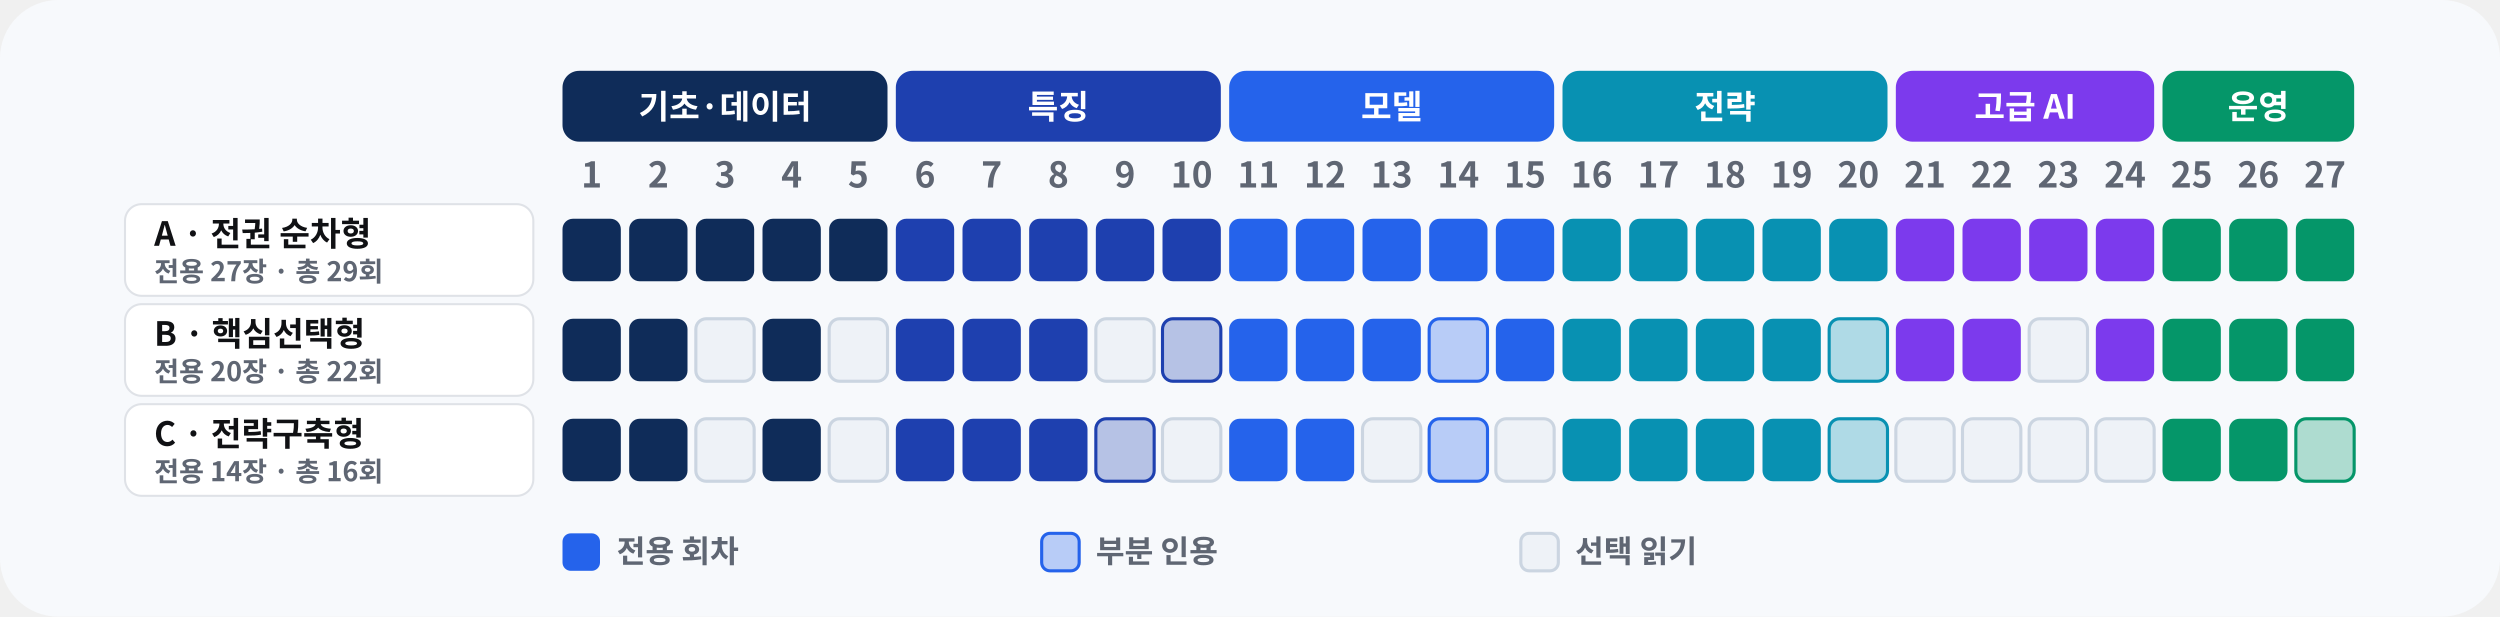
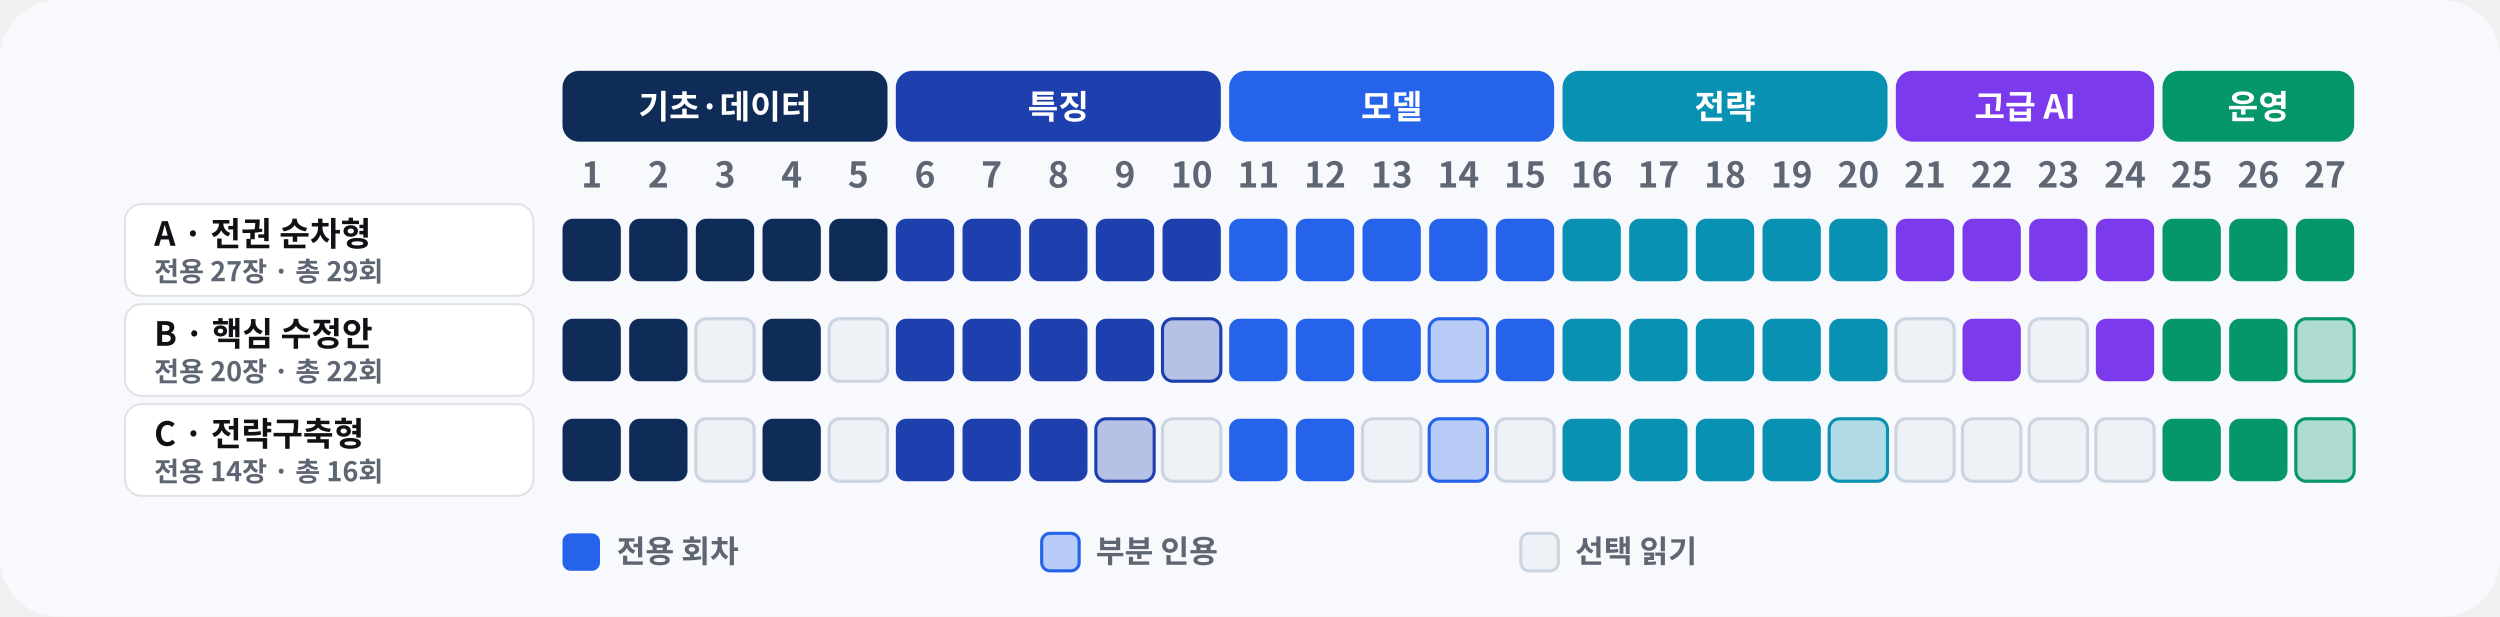
<svg xmlns="http://www.w3.org/2000/svg" viewBox="0 0 1200 296" role="img" aria-labelledby="title desc">
  <style>text{font-family:'Noto Sans CJK KR','Apple SD Gothic Neo','Malgun Gothic','Noto Sans KR',NanumGothic,Inter,system-ui,sans-serif}.band{font-size:16px;font-weight:800;fill:#ffffff}.chnum{font-size:17px;font-weight:700;fill:#5f6673}.rowname{font-size:16px;font-weight:800;fill:#101114}.rowmeta{font-size:13px;font-weight:600;fill:#5f6673}.leg{font-size:15px;font-weight:600;fill:#5f6673}.an-s{text-anchor:start}.an-m{text-anchor:middle}</style>
  <rect width="1200" height="296" rx="28" fill="#f7f9fc" />
  <rect x="270" y="34" width="156" height="34" rx="8" fill="#0f2c59" />
  <text class="band an-m" x="348.0" y="57">기초·데이터</text>
  <rect x="430" y="34" width="156" height="34" rx="8" fill="#1e40af" />
  <text class="band an-m" x="508.0" y="57">특징</text>
  <rect x="590" y="34" width="156" height="34" rx="8" fill="#2563eb" />
  <text class="band an-m" x="668.0" y="57">모델</text>
  <rect x="750" y="34" width="156" height="34" rx="8" fill="#0891b2" />
  <text class="band an-m" x="828.0" y="57">전략</text>
  <rect x="910" y="34" width="124" height="34" rx="8" fill="#7c3aed" />
  <text class="band an-m" x="972.0" y="57">고급 AI</text>
  <rect x="1038" y="34" width="92" height="34" rx="8" fill="#059669" />
  <text class="band an-m" x="1084.0" y="57">운영</text>
  <text class="chnum an-m" x="284.0" y="90">1</text>
  <text class="chnum an-m" x="316.0" y="90">2</text>
  <text class="chnum an-m" x="348.0" y="90">3</text>
  <text class="chnum an-m" x="380.0" y="90">4</text>
  <text class="chnum an-m" x="412.0" y="90">5</text>
  <text class="chnum an-m" x="444.0" y="90">6</text>
  <text class="chnum an-m" x="476.0" y="90">7</text>
  <text class="chnum an-m" x="508.0" y="90">8</text>
  <text class="chnum an-m" x="540.0" y="90">9</text>
  <text class="chnum an-m" x="572.0" y="90">10</text>
  <text class="chnum an-m" x="604.0" y="90">11</text>
  <text class="chnum an-m" x="636.0" y="90">12</text>
  <text class="chnum an-m" x="668.0" y="90">13</text>
  <text class="chnum an-m" x="700.0" y="90">14</text>
  <text class="chnum an-m" x="732.0" y="90">15</text>
  <text class="chnum an-m" x="764.0" y="90">16</text>
  <text class="chnum an-m" x="796.0" y="90">17</text>
  <text class="chnum an-m" x="828.0" y="90">18</text>
  <text class="chnum an-m" x="860.0" y="90">19</text>
  <text class="chnum an-m" x="892.0" y="90">20</text>
  <text class="chnum an-m" x="924.0" y="90">21</text>
  <text class="chnum an-m" x="956.0" y="90">22</text>
  <text class="chnum an-m" x="988.0" y="90">23</text>
  <text class="chnum an-m" x="1020.0" y="90">24</text>
  <text class="chnum an-m" x="1052.0" y="90">25</text>
  <text class="chnum an-m" x="1084.0" y="90">26</text>
  <text class="chnum an-m" x="1116.0" y="90">27</text>
  <rect x="60" y="98" width="196" height="44" rx="8" fill="#ffffff" stroke="#dfe2e7" />
  <text class="rowname an-s" x="74" y="118">A · 전권 순차형</text>
  <text class="rowmeta an-s" x="74" y="135">전용 27장 · 총 29회</text>
  <rect x="270" y="105" width="28" height="30" rx="5" fill="#0f2c59" />
  <rect x="302" y="105" width="28" height="30" rx="5" fill="#0f2c59" />
  <rect x="334" y="105" width="28" height="30" rx="5" fill="#0f2c59" />
  <rect x="366" y="105" width="28" height="30" rx="5" fill="#0f2c59" />
  <rect x="398" y="105" width="28" height="30" rx="5" fill="#0f2c59" />
  <rect x="430" y="105" width="28" height="30" rx="5" fill="#1e40af" />
  <rect x="462" y="105" width="28" height="30" rx="5" fill="#1e40af" />
  <rect x="494" y="105" width="28" height="30" rx="5" fill="#1e40af" />
  <rect x="526" y="105" width="28" height="30" rx="5" fill="#1e40af" />
  <rect x="558" y="105" width="28" height="30" rx="5" fill="#1e40af" />
  <rect x="590" y="105" width="28" height="30" rx="5" fill="#2563eb" />
  <rect x="622" y="105" width="28" height="30" rx="5" fill="#2563eb" />
  <rect x="654" y="105" width="28" height="30" rx="5" fill="#2563eb" />
  <rect x="686" y="105" width="28" height="30" rx="5" fill="#2563eb" />
  <rect x="718" y="105" width="28" height="30" rx="5" fill="#2563eb" />
  <rect x="750" y="105" width="28" height="30" rx="5" fill="#0891b2" />
  <rect x="782" y="105" width="28" height="30" rx="5" fill="#0891b2" />
  <rect x="814" y="105" width="28" height="30" rx="5" fill="#0891b2" />
  <rect x="846" y="105" width="28" height="30" rx="5" fill="#0891b2" />
  <rect x="878" y="105" width="28" height="30" rx="5" fill="#0891b2" />
  <rect x="910" y="105" width="28" height="30" rx="5" fill="#7c3aed" />
  <rect x="942" y="105" width="28" height="30" rx="5" fill="#7c3aed" />
  <rect x="974" y="105" width="28" height="30" rx="5" fill="#7c3aed" />
  <rect x="1006" y="105" width="28" height="30" rx="5" fill="#7c3aed" />
  <rect x="1038" y="105" width="28" height="30" rx="5" fill="#059669" />
  <rect x="1070" y="105" width="28" height="30" rx="5" fill="#059669" />
  <rect x="1102" y="105" width="28" height="30" rx="5" fill="#059669" />
  <rect x="60" y="146" width="196" height="44" rx="8" fill="#ffffff" stroke="#dfe2e7" />
-   <text class="rowname an-s" x="74" y="166">B · 핵심선택형</text>
+   <text class="rowname an-s" x="74" y="166">B · 핵심 수정안</text>
  <text class="rowmeta an-s" x="74" y="183">전용 20장 · 총 22회</text>
  <rect x="270" y="153" width="28" height="30" rx="5" fill="#0f2c59" />
  <rect x="302" y="153" width="28" height="30" rx="5" fill="#0f2c59" />
  <rect x="334" y="153" width="28" height="30" rx="5" fill="#eef2f7" stroke="#cbd5e1" stroke-width="1.5" />
  <rect x="366" y="153" width="28" height="30" rx="5" fill="#0f2c59" />
  <rect x="398" y="153" width="28" height="30" rx="5" fill="#eef2f7" stroke="#cbd5e1" stroke-width="1.5" />
  <rect x="430" y="153" width="28" height="30" rx="5" fill="#1e40af" />
  <rect x="462" y="153" width="28" height="30" rx="5" fill="#1e40af" />
  <rect x="494" y="153" width="28" height="30" rx="5" fill="#1e40af" />
-   <rect x="526" y="153" width="28" height="30" rx="5" fill="#eef2f7" stroke="#cbd5e1" stroke-width="1.5" />
+   <rect x="526" y="153" width="28" height="30" rx="5" fill="#1e40af" />
  <rect x="558" y="153" width="28" height="30" rx="5" fill="#1e40af" fill-opacity="0.3" stroke="#1e40af" stroke-width="1.5" />
  <rect x="590" y="153" width="28" height="30" rx="5" fill="#2563eb" />
  <rect x="622" y="153" width="28" height="30" rx="5" fill="#2563eb" />
  <rect x="654" y="153" width="28" height="30" rx="5" fill="#2563eb" />
  <rect x="686" y="153" width="28" height="30" rx="5" fill="#2563eb" fill-opacity="0.3" stroke="#2563eb" stroke-width="1.5" />
  <rect x="718" y="153" width="28" height="30" rx="5" fill="#2563eb" />
  <rect x="750" y="153" width="28" height="30" rx="5" fill="#0891b2" />
  <rect x="782" y="153" width="28" height="30" rx="5" fill="#0891b2" />
  <rect x="814" y="153" width="28" height="30" rx="5" fill="#0891b2" />
  <rect x="846" y="153" width="28" height="30" rx="5" fill="#0891b2" />
-   <rect x="878" y="153" width="28" height="30" rx="5" fill="#0891b2" fill-opacity="0.3" stroke="#0891b2" stroke-width="1.5" />
-   <rect x="910" y="153" width="28" height="30" rx="5" fill="#7c3aed" />
+   <rect x="878" y="153" width="28" height="30" rx="5" fill="#0891b2" />
+   <rect x="910" y="153" width="28" height="30" rx="5" fill="#eef2f7" stroke="#cbd5e1" stroke-width="1.5" />
  <rect x="942" y="153" width="28" height="30" rx="5" fill="#7c3aed" />
  <rect x="974" y="153" width="28" height="30" rx="5" fill="#eef2f7" stroke="#cbd5e1" stroke-width="1.5" />
  <rect x="1006" y="153" width="28" height="30" rx="5" fill="#7c3aed" />
  <rect x="1038" y="153" width="28" height="30" rx="5" fill="#059669" />
  <rect x="1070" y="153" width="28" height="30" rx="5" fill="#059669" />
-   <rect x="1102" y="153" width="28" height="30" rx="5" fill="#059669" />
+   <rect x="1102" y="153" width="28" height="30" rx="5" fill="#059669" fill-opacity="0.3" stroke="#059669" stroke-width="1.5" />
  <rect x="60" y="194" width="196" height="44" rx="8" fill="#ffffff" stroke="#dfe2e7" />
  <text class="rowname an-s" x="74" y="214">C · 전략구축형</text>
  <text class="rowmeta an-s" x="74" y="231">전용 14장 · 총 16회</text>
  <rect x="270" y="201" width="28" height="30" rx="5" fill="#0f2c59" />
  <rect x="302" y="201" width="28" height="30" rx="5" fill="#0f2c59" />
  <rect x="334" y="201" width="28" height="30" rx="5" fill="#eef2f7" stroke="#cbd5e1" stroke-width="1.5" />
  <rect x="366" y="201" width="28" height="30" rx="5" fill="#0f2c59" />
  <rect x="398" y="201" width="28" height="30" rx="5" fill="#eef2f7" stroke="#cbd5e1" stroke-width="1.5" />
  <rect x="430" y="201" width="28" height="30" rx="5" fill="#1e40af" />
  <rect x="462" y="201" width="28" height="30" rx="5" fill="#1e40af" />
  <rect x="494" y="201" width="28" height="30" rx="5" fill="#1e40af" />
  <rect x="526" y="201" width="28" height="30" rx="5" fill="#1e40af" fill-opacity="0.3" stroke="#1e40af" stroke-width="1.5" />
  <rect x="558" y="201" width="28" height="30" rx="5" fill="#eef2f7" stroke="#cbd5e1" stroke-width="1.5" />
  <rect x="590" y="201" width="28" height="30" rx="5" fill="#2563eb" />
  <rect x="622" y="201" width="28" height="30" rx="5" fill="#2563eb" />
  <rect x="654" y="201" width="28" height="30" rx="5" fill="#eef2f7" stroke="#cbd5e1" stroke-width="1.5" />
  <rect x="686" y="201" width="28" height="30" rx="5" fill="#2563eb" fill-opacity="0.3" stroke="#2563eb" stroke-width="1.5" />
  <rect x="718" y="201" width="28" height="30" rx="5" fill="#eef2f7" stroke="#cbd5e1" stroke-width="1.5" />
  <rect x="750" y="201" width="28" height="30" rx="5" fill="#0891b2" />
  <rect x="782" y="201" width="28" height="30" rx="5" fill="#0891b2" />
  <rect x="814" y="201" width="28" height="30" rx="5" fill="#0891b2" />
  <rect x="846" y="201" width="28" height="30" rx="5" fill="#0891b2" />
  <rect x="878" y="201" width="28" height="30" rx="5" fill="#0891b2" fill-opacity="0.3" stroke="#0891b2" stroke-width="1.5" />
  <rect x="910" y="201" width="28" height="30" rx="5" fill="#eef2f7" stroke="#cbd5e1" stroke-width="1.5" />
  <rect x="942" y="201" width="28" height="30" rx="5" fill="#eef2f7" stroke="#cbd5e1" stroke-width="1.5" />
  <rect x="974" y="201" width="28" height="30" rx="5" fill="#eef2f7" stroke="#cbd5e1" stroke-width="1.5" />
  <rect x="1006" y="201" width="28" height="30" rx="5" fill="#eef2f7" stroke="#cbd5e1" stroke-width="1.5" />
  <rect x="1038" y="201" width="28" height="30" rx="5" fill="#059669" />
  <rect x="1070" y="201" width="28" height="30" rx="5" fill="#059669" />
  <rect x="1102" y="201" width="28" height="30" rx="5" fill="#059669" fill-opacity="0.3" stroke="#059669" stroke-width="1.5" />
  <rect x="270" y="256" width="18" height="18" rx="4" fill="#2563eb" />
  <text class="leg an-s" x="296" y="270">전용 회차</text>
  <rect x="500" y="256" width="18" height="18" rx="4" fill="#2563eb" fill-opacity="0.3" stroke="#2563eb" stroke-width="1.5" />
  <text class="leg an-s" x="526" y="270">부분 인용</text>
  <rect x="730" y="256" width="18" height="18" rx="4" fill="#eef2f7" stroke="#cbd5e1" stroke-width="1.5" />
  <text class="leg an-s" x="756" y="270">선택 읽기</text>
</svg>
